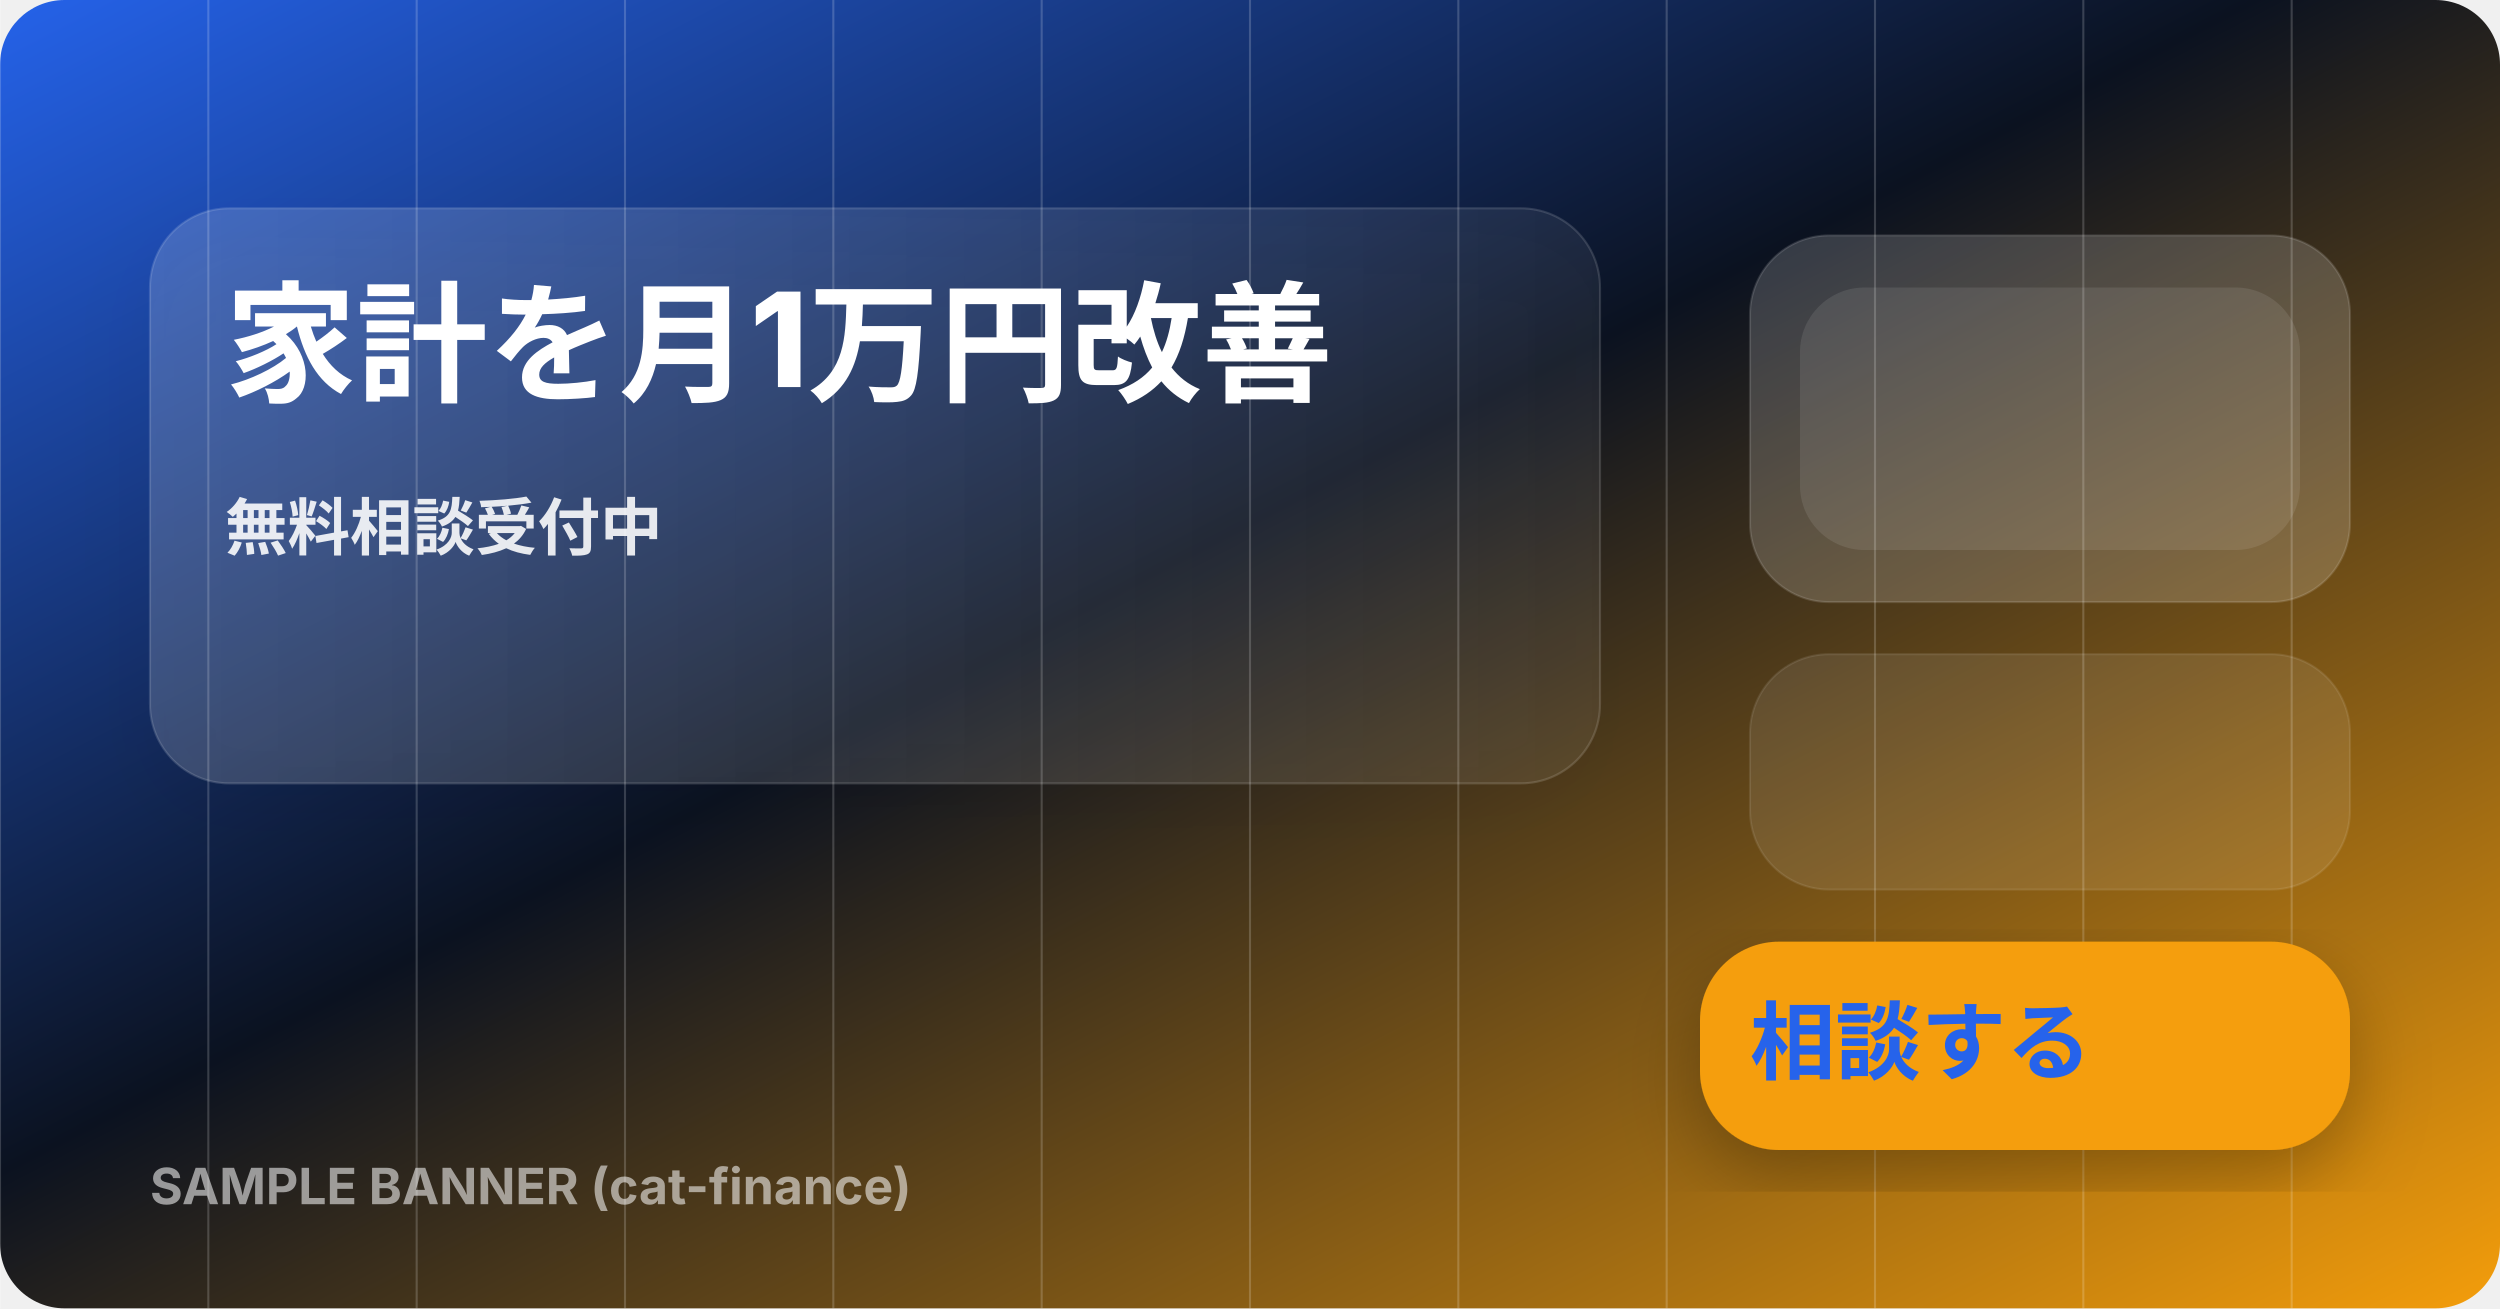
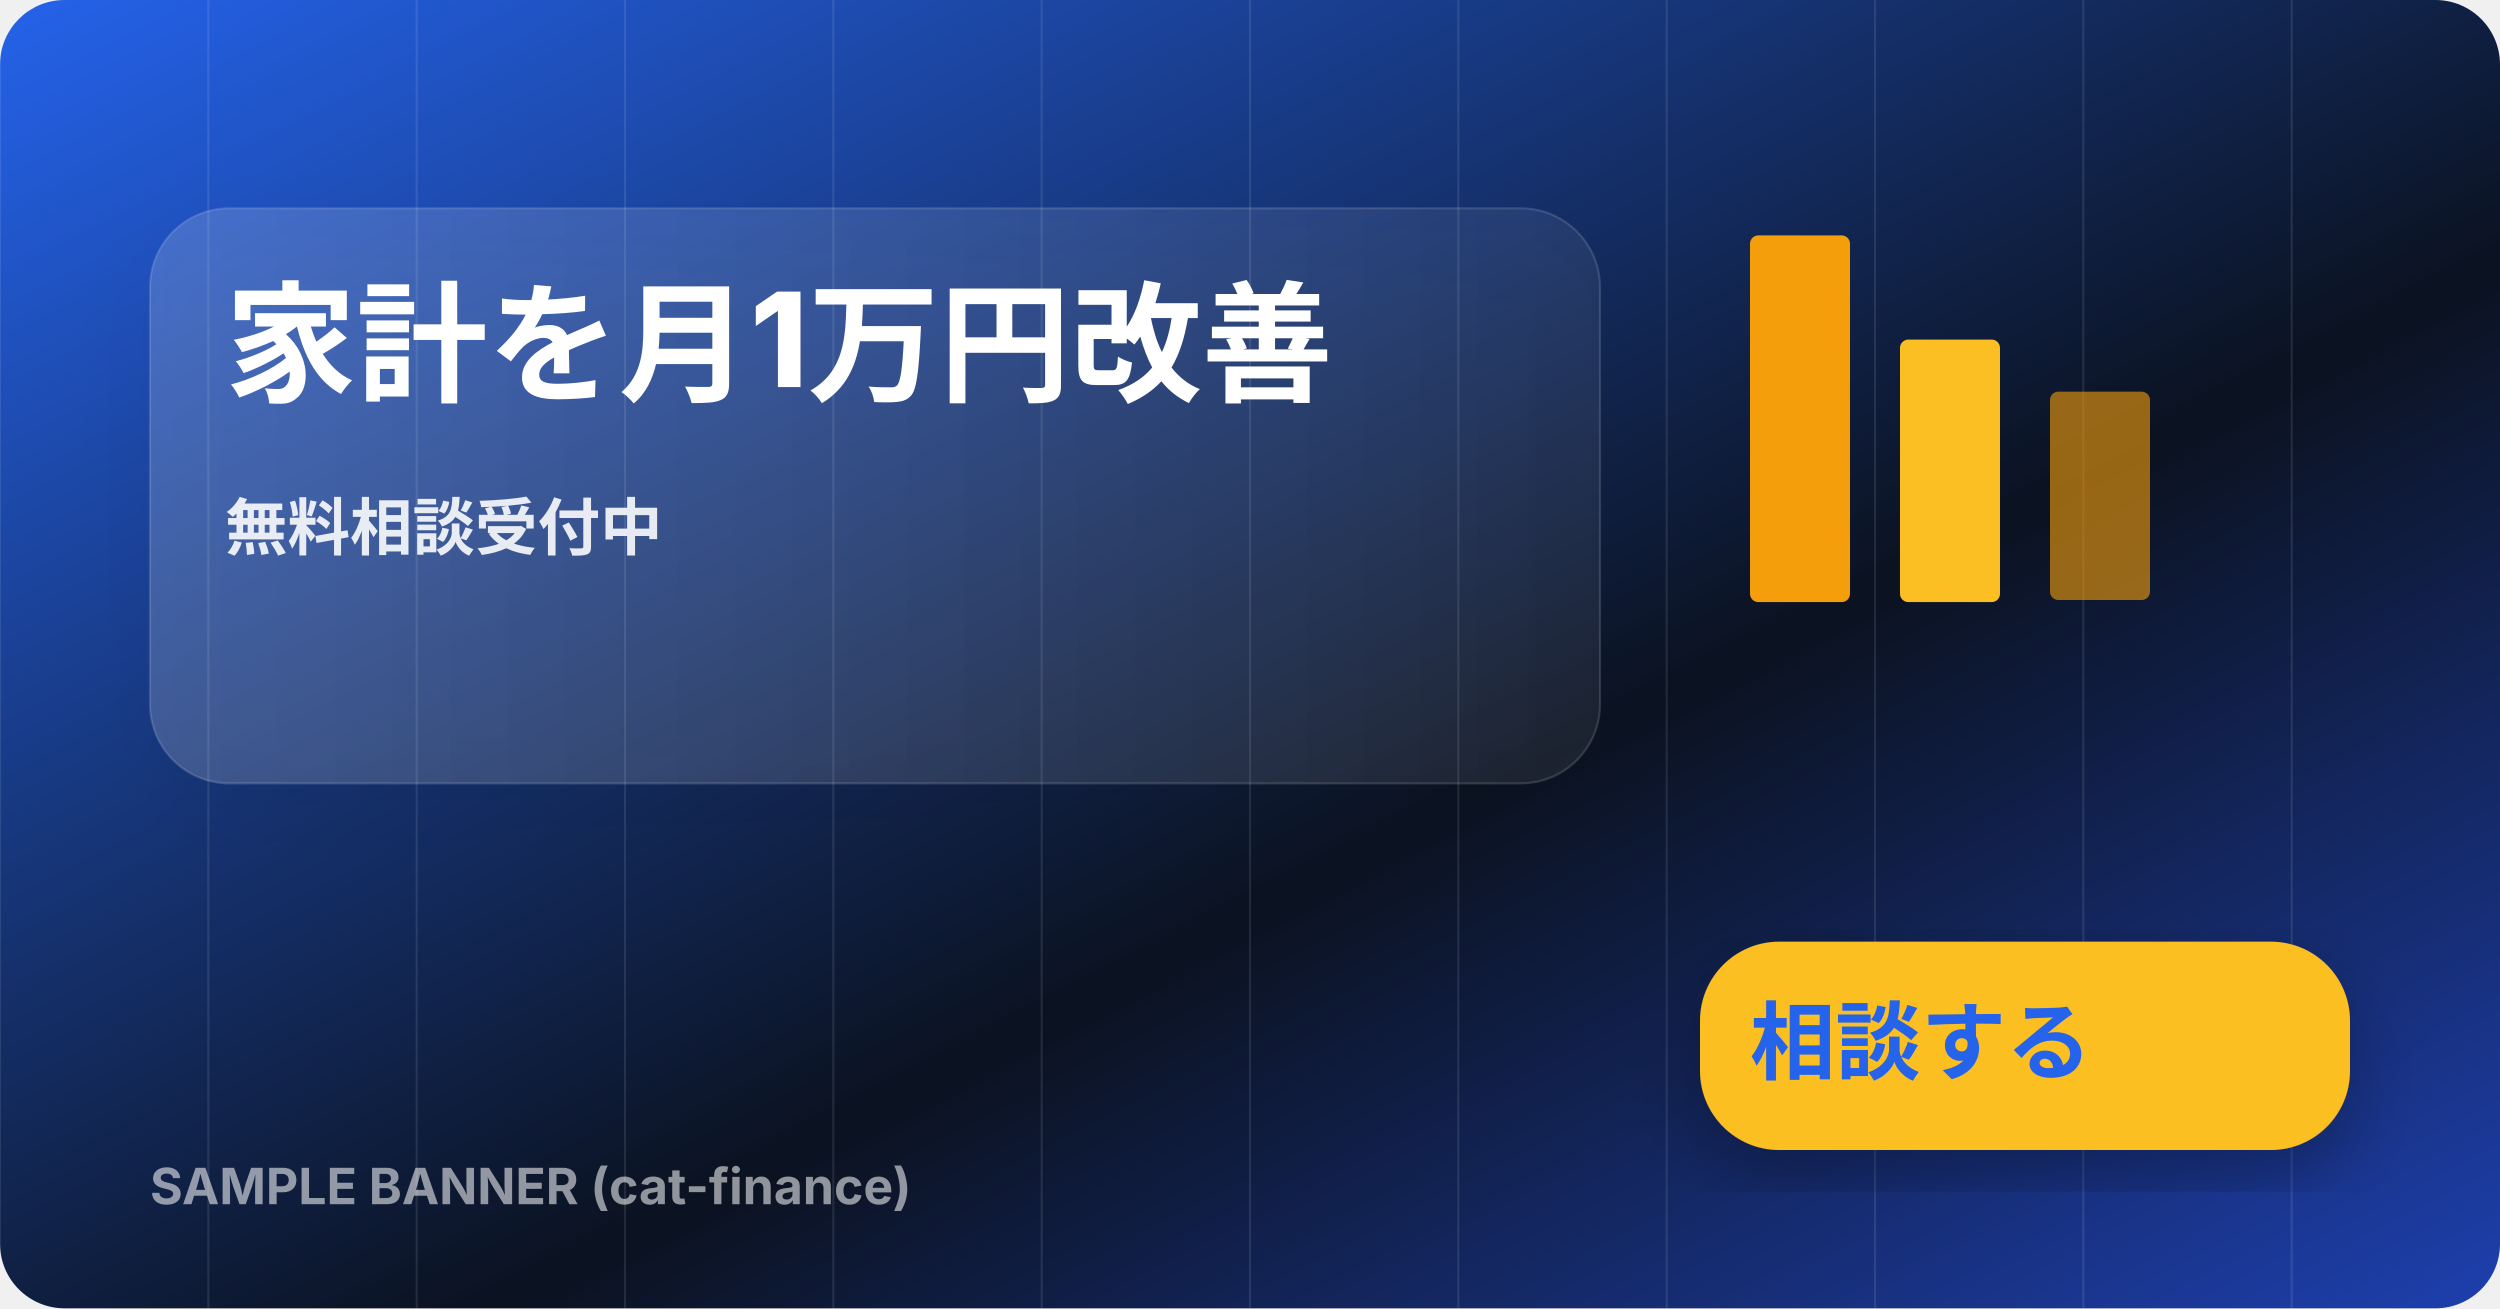
<svg xmlns="http://www.w3.org/2000/svg" width="1200" height="628" viewBox="0 0 1200 628">
  <defs>
    <linearGradient id="bg" x1="0" y1="0" x2="1" y2="1">
      <stop offset="0%" stop-color="#2563EB" />
-       <stop offset="45%" stop-color="#0B1220" />
-       <stop offset="100%" stop-color="#F59E0B" />
+       <stop offset="60%" stop-color="#0B1220" />
+       <stop offset="100%" stop-color="#1E40AF" />
    </linearGradient>
    <linearGradient id="panel" x1="0" y1="0" x2="1" y2="0">
      <stop offset="0%" stop-color="#FFFFFF" stop-opacity="0.16" />
      <stop offset="100%" stop-color="#FFFFFF" stop-opacity="0.06" />
    </linearGradient>
    <filter id="shadow" x="-20%" y="-20%" width="140%" height="140%">
      <feDropShadow dx="0" dy="14" stdDeviation="18" flood-color="#000000" flood-opacity="0.28" />
    </filter>
  </defs>
  <rect width="1200" height="628" rx="31" fill="url(#bg)" />
-   <g opacity="0.18">
+   <g opacity="0.1">
    <line x1="0" y1="0" x2="0" y2="628" stroke="#FFFFFF" stroke-width="1" />
    <line x1="100" y1="0" x2="100" y2="628" stroke="#FFFFFF" stroke-width="1" />
    <line x1="200" y1="0" x2="200" y2="628" stroke="#FFFFFF" stroke-width="1" />
    <line x1="300" y1="0" x2="300" y2="628" stroke="#FFFFFF" stroke-width="1" />
    <line x1="400" y1="0" x2="400" y2="628" stroke="#FFFFFF" stroke-width="1" />
    <line x1="500" y1="0" x2="500" y2="628" stroke="#FFFFFF" stroke-width="1" />
    <line x1="600" y1="0" x2="600" y2="628" stroke="#FFFFFF" stroke-width="1" />
    <line x1="700" y1="0" x2="700" y2="628" stroke="#FFFFFF" stroke-width="1" />
    <line x1="800" y1="0" x2="800" y2="628" stroke="#FFFFFF" stroke-width="1" />
    <line x1="900" y1="0" x2="900" y2="628" stroke="#FFFFFF" stroke-width="1" />
    <line x1="1000" y1="0" x2="1000" y2="628" stroke="#FFFFFF" stroke-width="1" />
    <line x1="1100" y1="0" x2="1100" y2="628" stroke="#FFFFFF" stroke-width="1" />
  </g>
  <rect x="72" y="100" width="696" height="276" rx="38" fill="url(#panel)" stroke="#FFFFFF" stroke-opacity="0.14" filter="url(#shadow)" />
  <text x="108" y="188" fill="#FFFFFF" font-family="ui-sans-serif, system-ui, -apple-system, 'Hiragino Sans', 'Noto Sans JP', 'Yu Gothic', sans-serif" font-size="63" font-weight="800">
    家計を月1万円改善
  </text>
  <text x="108" y="264" fill="#FFFFFF" opacity="0.88" font-family="ui-sans-serif, system-ui, -apple-system, 'Hiragino Sans', 'Noto Sans JP', 'Yu Gothic', sans-serif" font-size="30" font-weight="700">
    無料相談受付中
  </text>
-   <g transform="translate(840 113)" opacity="0.95">
-     <rect x="0" y="0" width="288" height="176" rx="38" fill="#FFFFFF" fill-opacity="0.18" stroke="#FFFFFF" stroke-opacity="0.14" />
-     <rect x="24" y="25" width="240" height="126" rx="31" fill="#FFFFFF" fill-opacity="0.10" />
-     <rect x="0" y="201" width="288" height="113" rx="38" fill="#FFFFFF" fill-opacity="0.10" stroke="#FFFFFF" stroke-opacity="0.10" />
+   <g transform="translate(840 113)">
+     <rect x="0" y="0" width="48" height="176" rx="4" fill="#F59E0B" />
+     <rect x="72" y="50" width="48" height="126" rx="4" fill="#FBBF24" />
+     <rect x="144" y="75" width="48" height="100" rx="4" fill="#F59E0B" opacity="0.6" />
  </g>
  <g filter="url(#shadow)">
-     <rect x="816" y="452" width="312" height="100" rx="38" fill="#F59E0B" />
+     <rect x="816" y="452" width="312" height="100" rx="38" fill="#FBBF24" />
    <text x="840" y="515" fill="#2563EB" font-family="ui-sans-serif, system-ui, -apple-system, 'Hiragino Sans', 'Noto Sans JP', 'Yu Gothic', sans-serif" font-size="41" font-weight="900">
      相談する
    </text>
  </g>
  <text x="72" y="578" fill="#FFFFFF" opacity="0.55" font-family="ui-sans-serif, system-ui, -apple-system, 'Hiragino Sans', 'Noto Sans JP', 'Yu Gothic', sans-serif" font-size="24" font-weight="700">
    SAMPLE BANNER (cat-finance)
  </text>
</svg>
